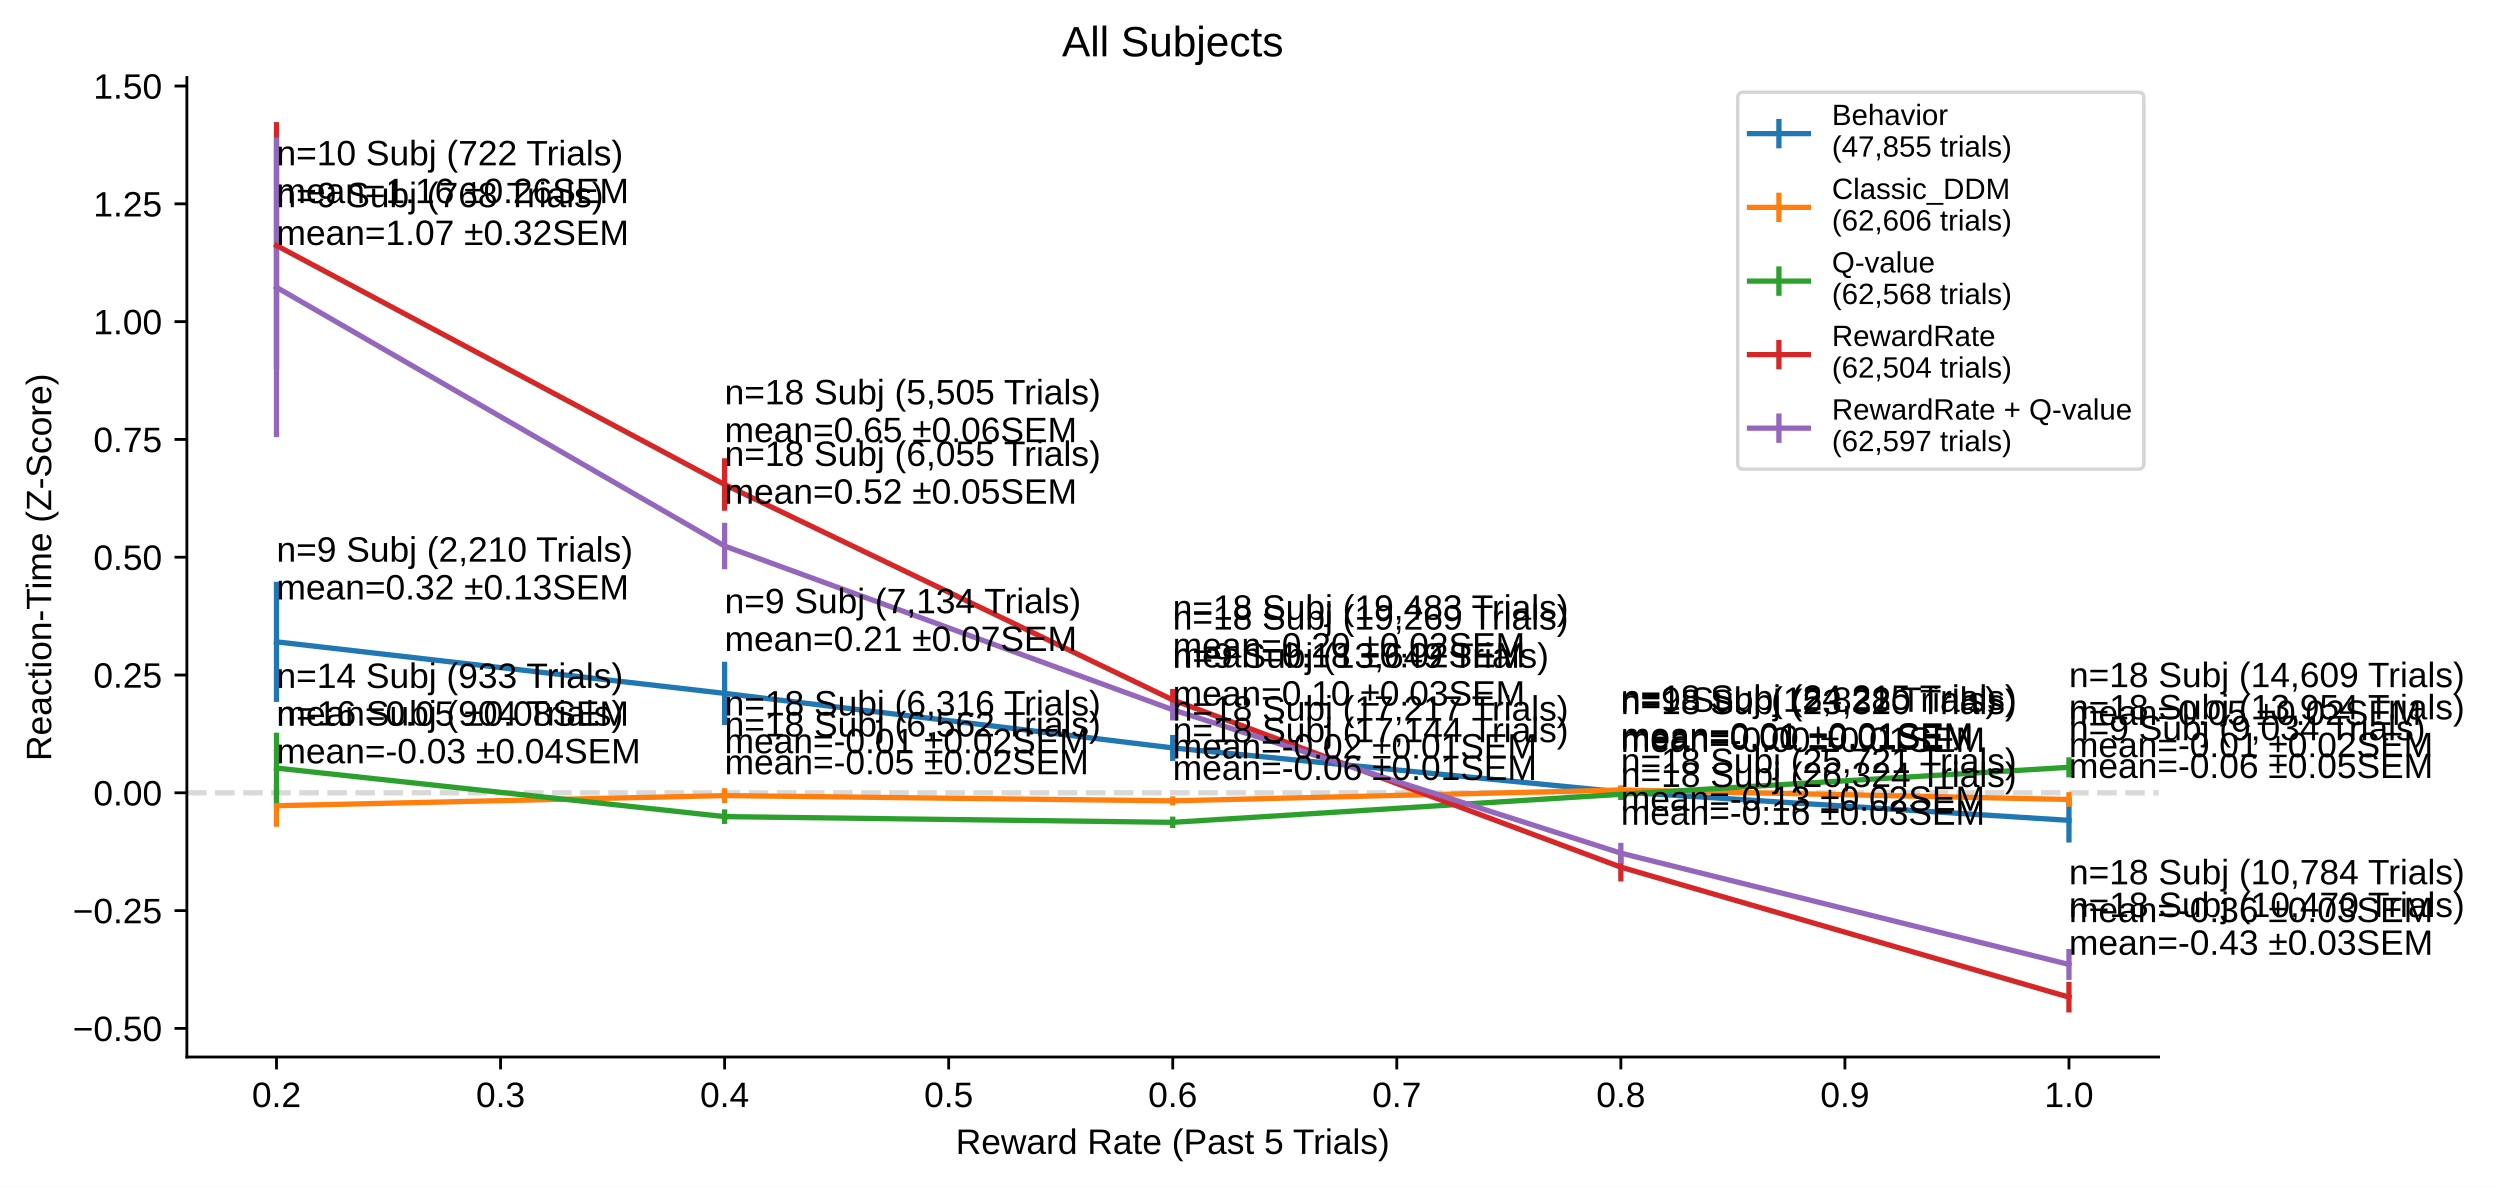
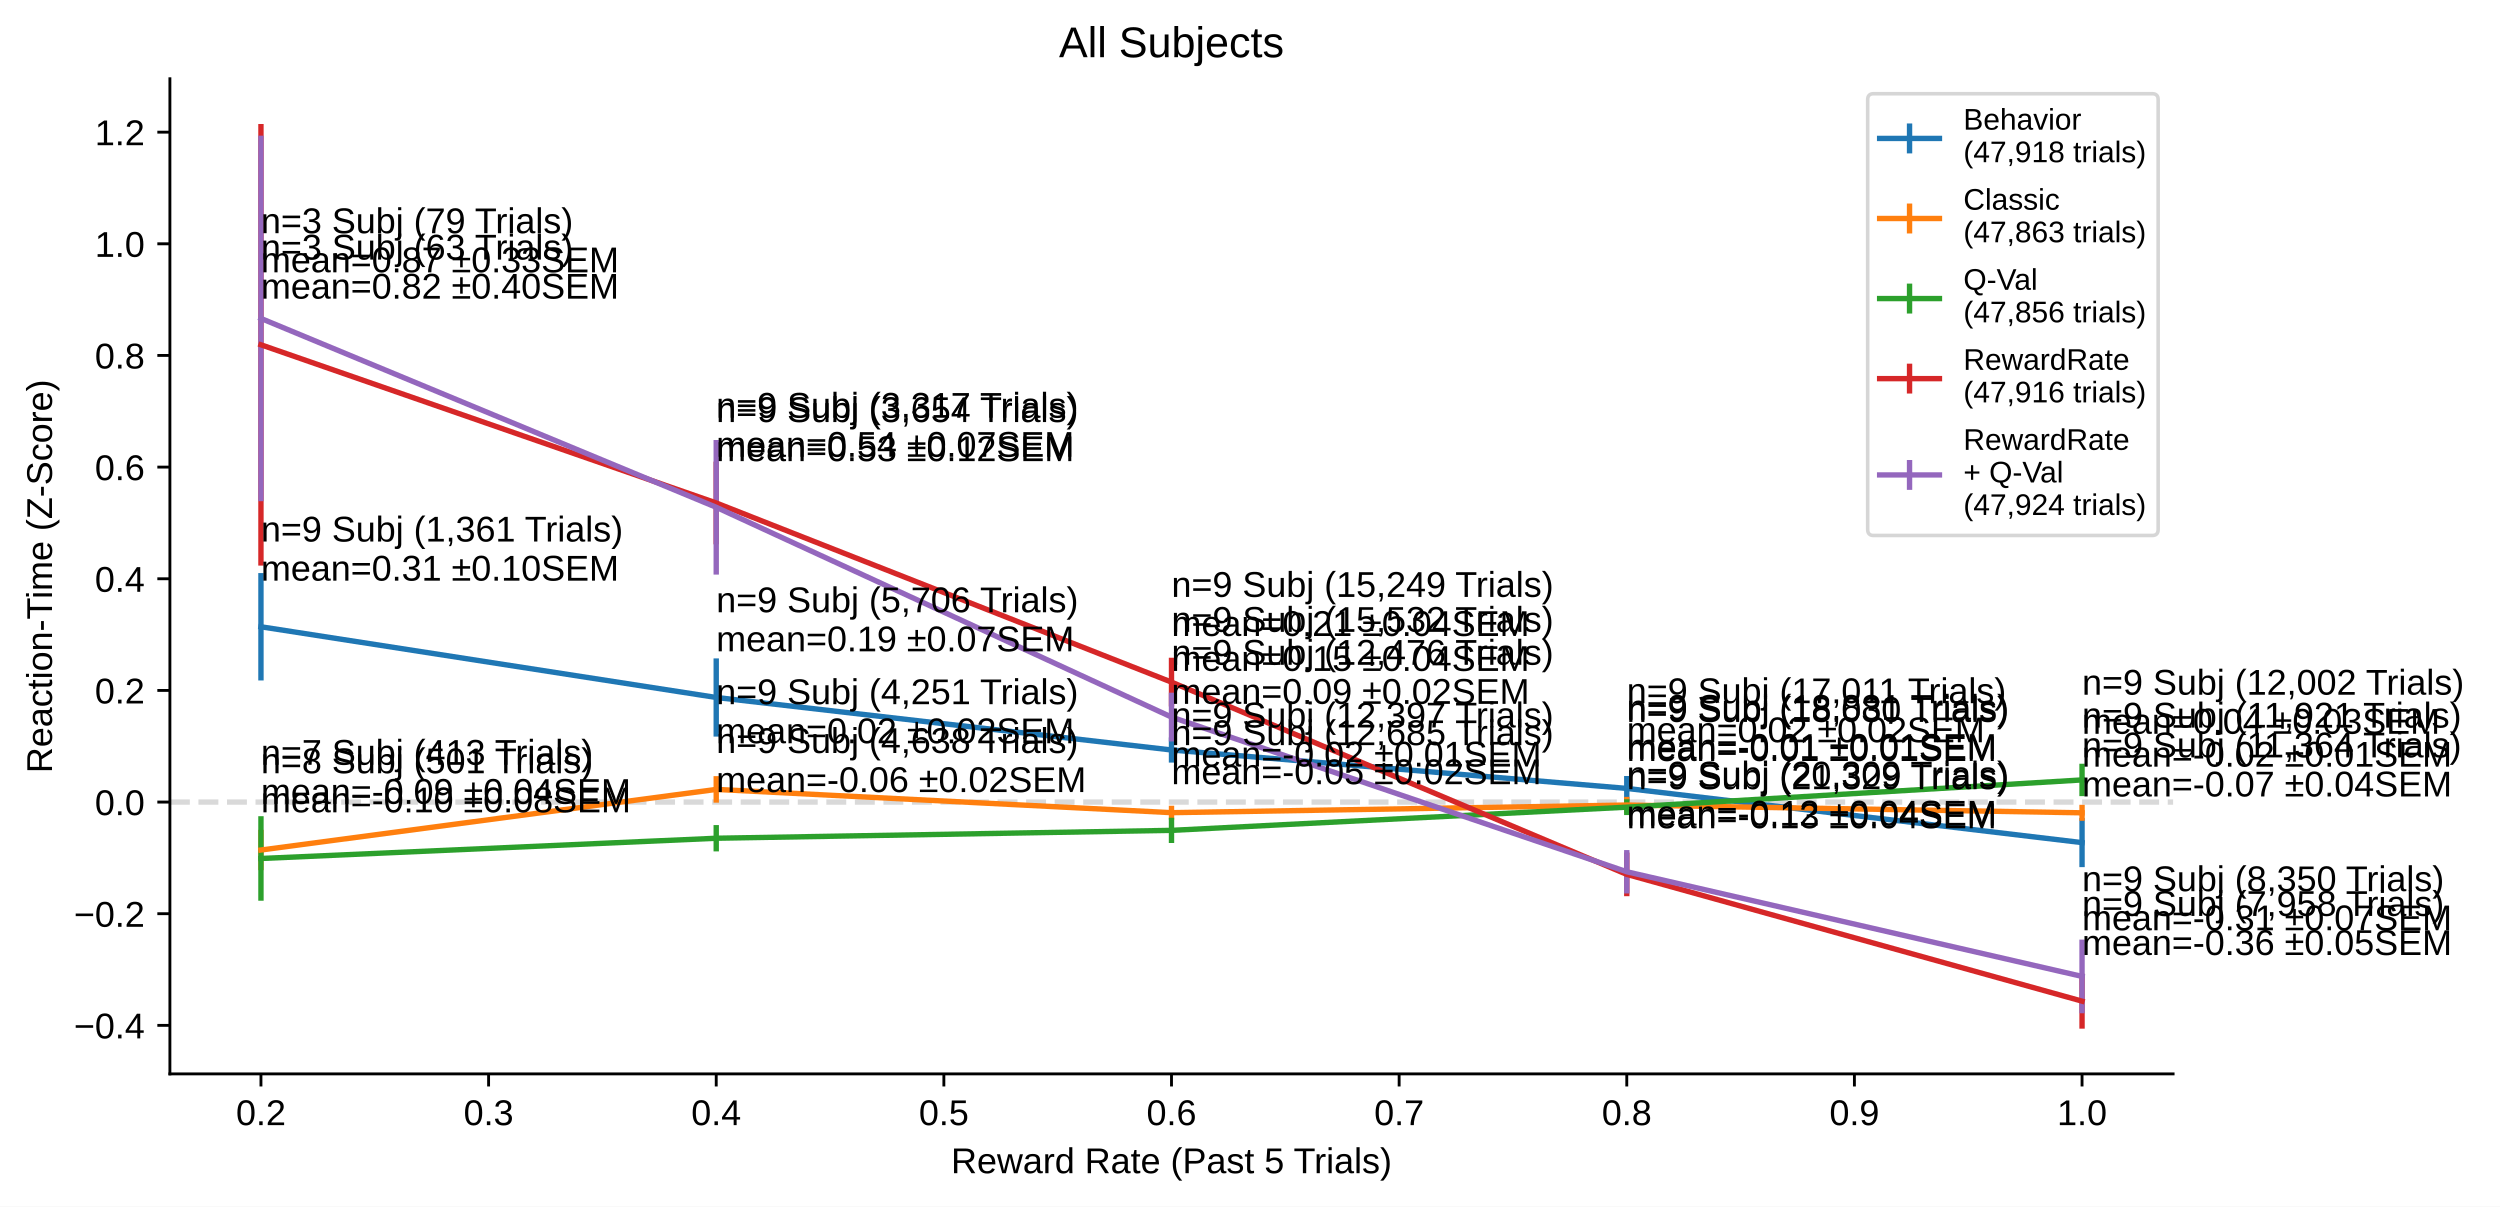
- <svg xmlns="http://www.w3.org/2000/svg" xmlns:xlink="http://www.w3.org/1999/xlink" width="707.507pt" height="335.865pt" viewBox="0 0 707.507 335.865" version="1.1">
+ <svg xmlns="http://www.w3.org/2000/svg" xmlns:xlink="http://www.w3.org/1999/xlink" width="696.384pt" height="336.106pt" viewBox="0 0 696.384 336.106" version="1.1">
  <defs>
    <style type="text/css">*{stroke-linejoin: round; stroke-linecap: butt}</style>
  </defs>
  <g id="figure_1">
    <g id="patch_1">
-       <path d="M 0 335.865  L 707.507 335.865  L 707.507 0  L 0 0  z " style="fill: #ffffff" />
+       <path d="M 0 336.106  L 696.384 336.106  L 696.384 0  L 0 0  z " style="fill: #ffffff" />
    </g>
    <g id="axes_1">
      <g id="patch_2">
-         <path d="M 52.886 299.136  L 610.886 299.136  L 610.886 21.936  L 52.886 21.936  z " style="fill: #ffffff" />
+         <path d="M 47.326 299.136  L 605.326 299.136  L 605.326 21.936  L 47.326 21.936  z " style="fill: #ffffff" />
      </g>
      <g id="line2d_1">
-         <path d="M 52.886 224.368  L 610.886 224.368  " clip-path="url(#pc9596c0c4a)" style="fill: none; stroke-dasharray: 5.55,2.4; stroke-dashoffset: 0; stroke: #808080; stroke-opacity: 0.3; stroke-width: 1.5" />
+         <path d="M 47.326 223.417  L 605.326 223.417  " clip-path="url(#pfc549bcefc)" style="fill: none; stroke-dasharray: 5.55,2.4; stroke-dashoffset: 0; stroke: #808080; stroke-opacity: 0.3; stroke-width: 1.5" />
      </g>
      <g id="matplotlib.axis_1">
        <g id="xtick_1">
          <g id="line2d_2">
            <defs>
-               <path id="mffe80bca9a" d="M 0 0  L 0 3.5  " style="stroke: #000000; stroke-width: 0.8" />
+               <path id="m8d2a03df58" d="M 0 0  L 0 3.5  " style="stroke: #000000; stroke-width: 0.8" />
            </defs>
            <g>
-               <use xlink:href="#mffe80bca9a" x="78.25" y="299.136" style="stroke: #000000; stroke-width: 0.8" />
+               <use xlink:href="#m8d2a03df58" x="72.689" y="299.136" style="stroke: #000000; stroke-width: 0.8" />
            </g>
          </g>
          <g id="text_1">
-             <text style="font: 10px 'Arial', sans-serif; text-anchor: middle" x="78.25" y="313.293" transform="rotate(-0 78.24957 313.2934)">0.2</text>
+             <text style="font-size: 10px; font-family: 'Arial', sans-serif; text-anchor: middle" x="72.689" y="313.417" transform="rotate(-0 72.68922 313.4166)">0.2</text>
          </g>
        </g>
        <g id="xtick_2">
          <g id="line2d_3">
            <g>
-               <use xlink:href="#mffe80bca9a" x="141.659" y="299.136" style="stroke: #000000; stroke-width: 0.8" />
+               <use xlink:href="#m8d2a03df58" x="136.098" y="299.136" style="stroke: #000000; stroke-width: 0.8" />
            </g>
          </g>
          <g id="text_2">
-             <text style="font: 10px 'Arial', sans-serif; text-anchor: middle" x="141.659" y="313.293" transform="rotate(-0 141.6587 313.2934)">0.3</text>
+             <text style="font-size: 10px; font-family: 'Arial', sans-serif; text-anchor: middle" x="136.098" y="313.417" transform="rotate(-0 136.0983 313.4166)">0.3</text>
          </g>
        </g>
        <g id="xtick_3">
          <g id="line2d_4">
            <g>
-               <use xlink:href="#mffe80bca9a" x="205.068" y="299.136" style="stroke: #000000; stroke-width: 0.8" />
+               <use xlink:href="#m8d2a03df58" x="199.507" y="299.136" style="stroke: #000000; stroke-width: 0.8" />
            </g>
          </g>
          <g id="text_3">
-             <text style="font: 10px 'Arial', sans-serif; text-anchor: middle" x="205.068" y="313.293" transform="rotate(-0 205.0678 313.2934)">0.4</text>
+             <text style="font-size: 10px; font-family: 'Arial', sans-serif; text-anchor: middle" x="199.507" y="313.417" transform="rotate(-0 199.5074 313.4166)">0.4</text>
          </g>
        </g>
        <g id="xtick_4">
          <g id="line2d_5">
            <g>
-               <use xlink:href="#mffe80bca9a" x="268.477" y="299.136" style="stroke: #000000; stroke-width: 0.8" />
+               <use xlink:href="#m8d2a03df58" x="262.916" y="299.136" style="stroke: #000000; stroke-width: 0.8" />
            </g>
          </g>
          <g id="text_4">
-             <text style="font: 10px 'Arial', sans-serif; text-anchor: middle" x="268.477" y="313.293" transform="rotate(-0 268.4768 313.2934)">0.5</text>
+             <text style="font-size: 10px; font-family: 'Arial', sans-serif; text-anchor: middle" x="262.916" y="313.417" transform="rotate(-0 262.9165 313.4166)">0.5</text>
          </g>
        </g>
        <g id="xtick_5">
          <g id="line2d_6">
            <g>
-               <use xlink:href="#mffe80bca9a" x="331.886" y="299.136" style="stroke: #000000; stroke-width: 0.8" />
+               <use xlink:href="#m8d2a03df58" x="326.326" y="299.136" style="stroke: #000000; stroke-width: 0.8" />
            </g>
          </g>
          <g id="text_5">
-             <text style="font: 10px 'Arial', sans-serif; text-anchor: middle" x="331.886" y="313.293" transform="rotate(-0 331.8859 313.2934)">0.6</text>
+             <text style="font-size: 10px; font-family: 'Arial', sans-serif; text-anchor: middle" x="326.326" y="313.417" transform="rotate(-0 326.3256 313.4166)">0.6</text>
          </g>
        </g>
        <g id="xtick_6">
          <g id="line2d_7">
            <g>
-               <use xlink:href="#mffe80bca9a" x="395.295" y="299.136" style="stroke: #000000; stroke-width: 0.8" />
+               <use xlink:href="#m8d2a03df58" x="389.735" y="299.136" style="stroke: #000000; stroke-width: 0.8" />
            </g>
          </g>
          <g id="text_6">
-             <text style="font: 10px 'Arial', sans-serif; text-anchor: middle" x="395.295" y="313.293" transform="rotate(-0 395.295 313.2934)">0.7</text>
+             <text style="font-size: 10px; font-family: 'Arial', sans-serif; text-anchor: middle" x="389.735" y="313.417" transform="rotate(-0 389.7347 313.4166)">0.7</text>
          </g>
        </g>
        <g id="xtick_7">
          <g id="line2d_8">
            <g>
-               <use xlink:href="#mffe80bca9a" x="458.704" y="299.136" style="stroke: #000000; stroke-width: 0.8" />
+               <use xlink:href="#m8d2a03df58" x="453.144" y="299.136" style="stroke: #000000; stroke-width: 0.8" />
            </g>
          </g>
          <g id="text_7">
-             <text style="font: 10px 'Arial', sans-serif; text-anchor: middle" x="458.704" y="313.293" transform="rotate(-0 458.7041 313.2934)">0.8</text>
+             <text style="font-size: 10px; font-family: 'Arial', sans-serif; text-anchor: middle" x="453.144" y="313.417" transform="rotate(-0 453.1438 313.4166)">0.8</text>
          </g>
        </g>
        <g id="xtick_8">
          <g id="line2d_9">
            <g>
-               <use xlink:href="#mffe80bca9a" x="522.113" y="299.136" style="stroke: #000000; stroke-width: 0.8" />
+               <use xlink:href="#m8d2a03df58" x="516.553" y="299.136" style="stroke: #000000; stroke-width: 0.8" />
            </g>
          </g>
          <g id="text_8">
-             <text style="font: 10px 'Arial', sans-serif; text-anchor: middle" x="522.113" y="313.293" transform="rotate(-0 522.1132 313.2934)">0.9</text>
+             <text style="font-size: 10px; font-family: 'Arial', sans-serif; text-anchor: middle" x="516.553" y="313.417" transform="rotate(-0 516.5529 313.4166)">0.9</text>
          </g>
        </g>
        <g id="xtick_9">
          <g id="line2d_10">
            <g>
-               <use xlink:href="#mffe80bca9a" x="585.522" y="299.136" style="stroke: #000000; stroke-width: 0.8" />
+               <use xlink:href="#m8d2a03df58" x="579.962" y="299.136" style="stroke: #000000; stroke-width: 0.8" />
            </g>
          </g>
          <g id="text_9">
-             <text style="font: 10px 'Arial', sans-serif; text-anchor: middle" x="585.522" y="313.293" transform="rotate(-0 585.5223 313.2934)">1.0</text>
+             <text style="font-size: 10px; font-family: 'Arial', sans-serif; text-anchor: middle" x="579.962" y="313.417" transform="rotate(-0 579.962 313.4166)">1.0</text>
          </g>
        </g>
        <g id="text_10">
-           <text style="font: 10px 'Arial', sans-serif; text-anchor: middle" x="331.886" y="326.561" transform="rotate(-0 331.8859 326.5606)">Reward Rate (Past 5 Trials)</text>
+           <text style="font-size: 10px; font-family: 'Arial', sans-serif; text-anchor: middle" x="326.326" y="326.801" transform="rotate(-0 326.3256 326.8014)">Reward Rate (Past 5 Trials)</text>
        </g>
      </g>
      <g id="matplotlib.axis_2">
        <g id="ytick_1">
          <g id="line2d_11">
            <defs>
-               <path id="m59c4e0441a" d="M 0 0  L -3.5 0  " style="stroke: #000000; stroke-width: 0.8" />
+               <path id="m3ee403c3e3" d="M 0 0  L -3.5 0  " style="stroke: #000000; stroke-width: 0.8" />
            </defs>
            <g>
-               <use xlink:href="#m59c4e0441a" x="52.886" y="291.041" style="stroke: #000000; stroke-width: 0.8" />
+               <use xlink:href="#m3ee403c3e3" x="47.326" y="285.62" style="stroke: #000000; stroke-width: 0.8" />
            </g>
          </g>
          <g id="text_11">
-             <text style="font: 10px 'Arial', sans-serif; text-anchor: end" x="45.886" y="294.62" transform="rotate(-0 45.88594 294.6204)">−0.50</text>
+             <text style="font-size: 10px; font-family: 'Arial', sans-serif; text-anchor: end" x="40.326" y="289.26" transform="rotate(-0 40.32559 289.2603)">−0.4</text>
          </g>
        </g>
        <g id="ytick_2">
          <g id="line2d_12">
            <g>
-               <use xlink:href="#m59c4e0441a" x="52.886" y="257.705" style="stroke: #000000; stroke-width: 0.8" />
+               <use xlink:href="#m3ee403c3e3" x="47.326" y="254.519" style="stroke: #000000; stroke-width: 0.8" />
            </g>
          </g>
          <g id="text_12">
-             <text style="font: 10px 'Arial', sans-serif; text-anchor: end" x="45.886" y="261.284" transform="rotate(-0 45.88594 261.2838)">−0.25</text>
+             <text style="font-size: 10px; font-family: 'Arial', sans-serif; text-anchor: end" x="40.326" y="258.159" transform="rotate(-0 40.32559 258.1589)">−0.2</text>
          </g>
        </g>
        <g id="ytick_3">
          <g id="line2d_13">
            <g>
-               <use xlink:href="#m59c4e0441a" x="52.886" y="224.368" style="stroke: #000000; stroke-width: 0.8" />
+               <use xlink:href="#m3ee403c3e3" x="47.326" y="223.417" style="stroke: #000000; stroke-width: 0.8" />
            </g>
          </g>
          <g id="text_13">
-             <text style="font: 10px 'Arial', sans-serif; text-anchor: end" x="45.886" y="227.947" transform="rotate(-0 45.88594 227.9472)">0.00</text>
+             <text style="font-size: 10px; font-family: 'Arial', sans-serif; text-anchor: end" x="40.326" y="227.058" transform="rotate(-0 40.32559 227.0575)">0.0</text>
          </g>
        </g>
        <g id="ytick_4">
          <g id="line2d_14">
            <g>
-               <use xlink:href="#m59c4e0441a" x="52.886" y="191.032" style="stroke: #000000; stroke-width: 0.8" />
+               <use xlink:href="#m3ee403c3e3" x="47.326" y="192.316" style="stroke: #000000; stroke-width: 0.8" />
            </g>
          </g>
          <g id="text_14">
-             <text style="font: 10px 'Arial', sans-serif; text-anchor: end" x="45.886" y="194.611" transform="rotate(-0 45.88594 194.6106)">0.25</text>
+             <text style="font-size: 10px; font-family: 'Arial', sans-serif; text-anchor: end" x="40.326" y="195.956" transform="rotate(-0 40.32559 195.9561)">0.2</text>
          </g>
        </g>
        <g id="ytick_5">
          <g id="line2d_15">
            <g>
-               <use xlink:href="#m59c4e0441a" x="52.886" y="157.695" style="stroke: #000000; stroke-width: 0.8" />
+               <use xlink:href="#m3ee403c3e3" x="47.326" y="161.215" style="stroke: #000000; stroke-width: 0.8" />
            </g>
          </g>
          <g id="text_15">
-             <text style="font: 10px 'Arial', sans-serif; text-anchor: end" x="45.886" y="161.274" transform="rotate(-0 45.88594 161.274)">0.50</text>
+             <text style="font-size: 10px; font-family: 'Arial', sans-serif; text-anchor: end" x="40.326" y="164.855" transform="rotate(-0 40.32559 164.8547)">0.4</text>
          </g>
        </g>
        <g id="ytick_6">
          <g id="line2d_16">
            <g>
-               <use xlink:href="#m59c4e0441a" x="52.886" y="124.358" style="stroke: #000000; stroke-width: 0.8" />
+               <use xlink:href="#m3ee403c3e3" x="47.326" y="130.113" style="stroke: #000000; stroke-width: 0.8" />
            </g>
          </g>
          <g id="text_16">
-             <text style="font: 10px 'Arial', sans-serif; text-anchor: end" x="45.886" y="127.937" transform="rotate(-0 45.88594 127.9374)">0.75</text>
+             <text style="font-size: 10px; font-family: 'Arial', sans-serif; text-anchor: end" x="40.326" y="133.753" transform="rotate(-0 40.32559 133.7533)">0.6</text>
          </g>
        </g>
        <g id="ytick_7">
          <g id="line2d_17">
            <g>
-               <use xlink:href="#m59c4e0441a" x="52.886" y="91.022" style="stroke: #000000; stroke-width: 0.8" />
+               <use xlink:href="#m3ee403c3e3" x="47.326" y="99.012" style="stroke: #000000; stroke-width: 0.8" />
            </g>
          </g>
          <g id="text_17">
-             <text style="font: 10px 'Arial', sans-serif; text-anchor: end" x="45.886" y="94.601" transform="rotate(-0 45.88594 94.60075)">1.00</text>
+             <text style="font-size: 10px; font-family: 'Arial', sans-serif; text-anchor: end" x="40.326" y="102.652" transform="rotate(-0 40.32559 102.6519)">0.8</text>
          </g>
        </g>
        <g id="ytick_8">
          <g id="line2d_18">
            <g>
-               <use xlink:href="#m59c4e0441a" x="52.886" y="57.685" style="stroke: #000000; stroke-width: 0.8" />
+               <use xlink:href="#m3ee403c3e3" x="47.326" y="67.91" style="stroke: #000000; stroke-width: 0.8" />
            </g>
          </g>
          <g id="text_18">
-             <text style="font: 10px 'Arial', sans-serif; text-anchor: end" x="45.886" y="61.264" transform="rotate(-0 45.88594 61.26414)">1.25</text>
+             <text style="font-size: 10px; font-family: 'Arial', sans-serif; text-anchor: end" x="40.326" y="71.55" transform="rotate(-0 40.32559 71.55048)">1.0</text>
          </g>
        </g>
        <g id="ytick_9">
          <g id="line2d_19">
            <g>
-               <use xlink:href="#m59c4e0441a" x="52.886" y="24.349" style="stroke: #000000; stroke-width: 0.8" />
+               <use xlink:href="#m3ee403c3e3" x="47.326" y="36.809" style="stroke: #000000; stroke-width: 0.8" />
            </g>
          </g>
          <g id="text_19">
-             <text style="font: 10px 'Arial', sans-serif; text-anchor: end" x="45.886" y="27.928" transform="rotate(-0 45.88594 27.92754)">1.50</text>
+             <text style="font-size: 10px; font-family: 'Arial', sans-serif; text-anchor: end" x="40.326" y="40.449" transform="rotate(-0 40.32559 40.44907)">1.2</text>
          </g>
        </g>
        <g id="text_20">
-           <text style="font: 10px 'Arial', sans-serif; text-anchor: middle" x="14.48" y="160.536" transform="rotate(-90 14.47969 160.5356)">Reaction-Time (Z-Score)</text>
+           <text style="font-size: 10px; font-family: 'Arial', sans-serif; text-anchor: middle" x="14.48" y="160.536" transform="rotate(-90 14.48027 160.5363)">Reaction-Time (Z-Score)</text>
        </g>
      </g>
      <g id="LineCollection_1">
-         <path d="M 78.25 198.652  L 78.25 164.637  " clip-path="url(#pc9596c0c4a)" style="fill: none; stroke: #1f77b4; stroke-width: 1.5" />
-         <path d="M 205.068 205.183  L 205.068 187.277  " clip-path="url(#pc9596c0c4a)" style="fill: none; stroke: #1f77b4; stroke-width: 1.5" />
-         <path d="M 331.886 215.347  L 331.886 207.986  " clip-path="url(#pc9596c0c4a)" style="fill: none; stroke: #1f77b4; stroke-width: 1.5" />
-         <path d="M 458.704 225.858  L 458.704 222.397  " clip-path="url(#pc9596c0c4a)" style="fill: none; stroke: #1f77b4; stroke-width: 1.5" />
-         <path d="M 585.522 238.444  L 585.522 225.896  " clip-path="url(#pc9596c0c4a)" style="fill: none; stroke: #1f77b4; stroke-width: 1.5" />
+         <path d="M 72.689 189.551  L 72.689 159.634  " clip-path="url(#pfc549bcefc)" style="fill: none; stroke: #1f77b4; stroke-width: 1.5" />
+         <path d="M 199.507 205.179  L 199.507 183.393  " clip-path="url(#pfc549bcefc)" style="fill: none; stroke: #1f77b4; stroke-width: 1.5" />
+         <path d="M 326.326 212.43  L 326.326 205.398  " clip-path="url(#pfc549bcefc)" style="fill: none; stroke: #1f77b4; stroke-width: 1.5" />
+         <path d="M 453.144 223.071  L 453.144 216.162  " clip-path="url(#pfc549bcefc)" style="fill: none; stroke: #1f77b4; stroke-width: 1.5" />
+         <path d="M 579.962 241.546  L 579.962 227.885  " clip-path="url(#pfc549bcefc)" style="fill: none; stroke: #1f77b4; stroke-width: 1.5" />
      </g>
      <g id="LineCollection_2">
-         <path d="M 78.25 233.978  L 78.25 222.057  " clip-path="url(#pc9596c0c4a)" style="fill: none; stroke: #ff7f0e; stroke-width: 1.5" />
-         <path d="M 205.068 227.246  L 205.068 223.067  " clip-path="url(#pc9596c0c4a)" style="fill: none; stroke: #ff7f0e; stroke-width: 1.5" />
-         <path d="M 331.886 227.918  L 331.886 225.362  " clip-path="url(#pc9596c0c4a)" style="fill: none; stroke: #ff7f0e; stroke-width: 1.5" />
-         <path d="M 458.704 224.855  L 458.704 222.276  " clip-path="url(#pc9596c0c4a)" style="fill: none; stroke: #ff7f0e; stroke-width: 1.5" />
-         <path d="M 585.522 228.334  L 585.522 224.185  " clip-path="url(#pc9596c0c4a)" style="fill: none; stroke: #ff7f0e; stroke-width: 1.5" />
+         <path d="M 72.689 242.403  L 72.689 231.141  " clip-path="url(#pfc549bcefc)" style="fill: none; stroke: #ff7f0e; stroke-width: 1.5" />
+         <path d="M 199.507 223.586  L 199.507 216.2  " clip-path="url(#pfc549bcefc)" style="fill: none; stroke: #ff7f0e; stroke-width: 1.5" />
+         <path d="M 326.326 228.313  L 326.326 224.435  " clip-path="url(#pfc549bcefc)" style="fill: none; stroke: #ff7f0e; stroke-width: 1.5" />
+         <path d="M 453.144 226.517  L 453.144 221.977  " clip-path="url(#pfc549bcefc)" style="fill: none; stroke: #ff7f0e; stroke-width: 1.5" />
+         <path d="M 579.962 228.634  L 579.962 224.187  " clip-path="url(#pfc549bcefc)" style="fill: none; stroke: #ff7f0e; stroke-width: 1.5" />
      </g>
      <g id="LineCollection_3">
-         <path d="M 78.25 227.407  L 78.25 207.342  " clip-path="url(#pc9596c0c4a)" style="fill: none; stroke: #2ca02c; stroke-width: 1.5" />
-         <path d="M 205.068 233.177  L 205.068 229.039  " clip-path="url(#pc9596c0c4a)" style="fill: none; stroke: #2ca02c; stroke-width: 1.5" />
-         <path d="M 331.886 234.35  L 331.886 231.099  " clip-path="url(#pc9596c0c4a)" style="fill: none; stroke: #2ca02c; stroke-width: 1.5" />
-         <path d="M 458.704 226.408  L 458.704 223.158  " clip-path="url(#pc9596c0c4a)" style="fill: none; stroke: #2ca02c; stroke-width: 1.5" />
-         <path d="M 585.522 219.992  L 585.522 214.302  " clip-path="url(#pc9596c0c4a)" style="fill: none; stroke: #2ca02c; stroke-width: 1.5" />
+         <path d="M 72.689 250.91  L 72.689 227.359  " clip-path="url(#pfc549bcefc)" style="fill: none; stroke: #2ca02c; stroke-width: 1.5" />
+         <path d="M 199.507 237.161  L 199.507 229.83  " clip-path="url(#pfc549bcefc)" style="fill: none; stroke: #2ca02c; stroke-width: 1.5" />
+         <path d="M 326.326 234.819  L 326.326 227.776  " clip-path="url(#pfc549bcefc)" style="fill: none; stroke: #2ca02c; stroke-width: 1.5" />
+         <path d="M 453.144 227.042  L 453.144 222.632  " clip-path="url(#pfc549bcefc)" style="fill: none; stroke: #2ca02c; stroke-width: 1.5" />
+         <path d="M 579.962 221.766  L 579.962 212.735  " clip-path="url(#pfc549bcefc)" style="fill: none; stroke: #2ca02c; stroke-width: 1.5" />
      </g>
      <g id="LineCollection_4">
-         <path d="M 78.25 104.41  L 78.25 34.536  " clip-path="url(#pc9596c0c4a)" style="fill: none; stroke: #d62728; stroke-width: 1.5" />
-         <path d="M 205.068 144.542  L 205.068 129.689  " clip-path="url(#pc9596c0c4a)" style="fill: none; stroke: #d62728; stroke-width: 1.5" />
-         <path d="M 331.886 201.168  L 331.886 194.969  " clip-path="url(#pc9596c0c4a)" style="fill: none; stroke: #d62728; stroke-width: 1.5" />
-         <path d="M 458.704 249.459  L 458.704 241.357  " clip-path="url(#pc9596c0c4a)" style="fill: none; stroke: #d62728; stroke-width: 1.5" />
-         <path d="M 585.522 286.536  L 585.522 277.866  " clip-path="url(#pc9596c0c4a)" style="fill: none; stroke: #d62728; stroke-width: 1.5" />
+         <path d="M 72.689 157.552  L 72.689 34.536  " clip-path="url(#pfc549bcefc)" style="fill: none; stroke: #d62728; stroke-width: 1.5" />
+         <path d="M 199.507 151.633  L 199.507 128.575  " clip-path="url(#pfc549bcefc)" style="fill: none; stroke: #d62728; stroke-width: 1.5" />
+         <path d="M 326.326 196.795  L 326.326 183.219  " clip-path="url(#pfc549bcefc)" style="fill: none; stroke: #d62728; stroke-width: 1.5" />
+         <path d="M 453.144 249.639  L 453.144 237.489  " clip-path="url(#pfc549bcefc)" style="fill: none; stroke: #d62728; stroke-width: 1.5" />
+         <path d="M 579.962 286.536  L 579.962 271.215  " clip-path="url(#pfc549bcefc)" style="fill: none; stroke: #d62728; stroke-width: 1.5" />
      </g>
      <g id="LineCollection_5">
-         <path d="M 78.25 123.698  L 78.25 38.933  " clip-path="url(#pc9596c0c4a)" style="fill: none; stroke: #9467bd; stroke-width: 1.5" />
-         <path d="M 205.068 161.113  L 205.068 147.963  " clip-path="url(#pc9596c0c4a)" style="fill: none; stroke: #9467bd; stroke-width: 1.5" />
-         <path d="M 331.886 203.902  L 331.886 197.824  " clip-path="url(#pc9596c0c4a)" style="fill: none; stroke: #9467bd; stroke-width: 1.5" />
-         <path d="M 458.704 244.36  L 458.704 238.534  " clip-path="url(#pc9596c0c4a)" style="fill: none; stroke: #9467bd; stroke-width: 1.5" />
-         <path d="M 585.522 277.326  L 585.522 268.575  " clip-path="url(#pc9596c0c4a)" style="fill: none; stroke: #9467bd; stroke-width: 1.5" />
+         <path d="M 72.689 139.616  L 72.689 37.794  " clip-path="url(#pfc549bcefc)" style="fill: none; stroke: #9467bd; stroke-width: 1.5" />
+         <path d="M 199.507 160.059  L 199.507 122.559  " clip-path="url(#pfc549bcefc)" style="fill: none; stroke: #9467bd; stroke-width: 1.5" />
+         <path d="M 326.326 206.546  L 326.326 192.938  " clip-path="url(#pfc549bcefc)" style="fill: none; stroke: #9467bd; stroke-width: 1.5" />
+         <path d="M 453.144 248.873  L 453.144 236.791  " clip-path="url(#pfc549bcefc)" style="fill: none; stroke: #9467bd; stroke-width: 1.5" />
+         <path d="M 579.962 282.246  L 579.962 261.727  " clip-path="url(#pfc549bcefc)" style="fill: none; stroke: #9467bd; stroke-width: 1.5" />
      </g>
      <g id="line2d_20">
-         <path d="M 78.25 181.644  L 205.068 196.23  L 331.886 211.666  L 458.704 224.128  L 585.522 232.17  " clip-path="url(#pc9596c0c4a)" style="fill: none; stroke: #1f77b4; stroke-width: 1.5; stroke-linecap: square" />
+         <path d="M 72.689 174.593  L 199.507 194.286  L 326.326 208.914  L 453.144 219.617  L 579.962 234.715  " clip-path="url(#pfc549bcefc)" style="fill: none; stroke: #1f77b4; stroke-width: 1.5; stroke-linecap: square" />
      </g>
      <g id="line2d_21">
-         <path d="M 78.25 228.018  L 205.068 225.156  L 331.886 226.64  L 458.704 223.566  L 585.522 226.259  " clip-path="url(#pc9596c0c4a)" style="fill: none; stroke: #ff7f0e; stroke-width: 1.5; stroke-linecap: square" />
+         <path d="M 72.689 236.772  L 199.507 219.893  L 326.326 226.374  L 453.144 224.247  L 579.962 226.411  " clip-path="url(#pfc549bcefc)" style="fill: none; stroke: #ff7f0e; stroke-width: 1.5; stroke-linecap: square" />
      </g>
      <g id="line2d_22">
-         <path d="M 78.25 217.375  L 205.068 231.108  L 331.886 232.725  L 458.704 224.783  L 585.522 217.147  " clip-path="url(#pc9596c0c4a)" style="fill: none; stroke: #2ca02c; stroke-width: 1.5; stroke-linecap: square" />
+         <path d="M 72.689 239.134  L 199.507 233.495  L 326.326 231.298  L 453.144 224.837  L 579.962 217.25  " clip-path="url(#pfc549bcefc)" style="fill: none; stroke: #2ca02c; stroke-width: 1.5; stroke-linecap: square" />
      </g>
      <g id="line2d_23">
-         <path d="M 78.25 69.473  L 205.068 137.115  L 331.886 198.068  L 458.704 245.408  L 585.522 282.201  " clip-path="url(#pc9596c0c4a)" style="fill: none; stroke: #d62728; stroke-width: 1.5; stroke-linecap: square" />
+         <path d="M 72.689 96.044  L 199.507 140.104  L 326.326 190.007  L 453.144 243.564  L 579.962 278.876  " clip-path="url(#pfc549bcefc)" style="fill: none; stroke: #d62728; stroke-width: 1.5; stroke-linecap: square" />
      </g>
      <g id="line2d_24">
-         <path d="M 78.25 81.316  L 205.068 154.538  L 331.886 200.863  L 458.704 241.447  L 585.522 272.951  " clip-path="url(#pc9596c0c4a)" style="fill: none; stroke: #9467bd; stroke-width: 1.5; stroke-linecap: square" />
+         <path d="M 72.689 88.705  L 199.507 141.309  L 326.326 199.742  L 453.144 242.832  L 579.962 271.986  " clip-path="url(#pfc549bcefc)" style="fill: none; stroke: #9467bd; stroke-width: 1.5; stroke-linecap: square" />
      </g>
      <g id="patch_3">
-         <path d="M 52.886 299.136  L 52.886 21.936  " style="fill: none; stroke: #000000; stroke-width: 0.8; stroke-linejoin: miter; stroke-linecap: square" />
+         <path d="M 47.326 299.136  L 47.326 21.936  " style="fill: none; stroke: #000000; stroke-width: 0.8; stroke-linejoin: miter; stroke-linecap: square" />
      </g>
      <g id="patch_4">
-         <path d="M 52.886 299.136  L 610.886 299.136  " style="fill: none; stroke: #000000; stroke-width: 0.8; stroke-linejoin: miter; stroke-linecap: square" />
+         <path d="M 47.326 299.136  L 605.326 299.136  " style="fill: none; stroke: #000000; stroke-width: 0.8; stroke-linejoin: miter; stroke-linecap: square" />
      </g>
      <g id="text_21">
-         <text style="font: 10px 'Arial', sans-serif" transform="translate(78.24957 158.9629)"> n=9 Subj (2,210 Trials)</text>
-         <text style="font: 10px 'Arial', sans-serif" transform="translate(78.24957 169.6569)">mean=0.32 ±0.13SEM</text>
+         <text style="font-size: 10px; font-family: 'Arial', sans-serif" transform="translate(72.68922 150.8546)"> n=9 Subj (1,361 Trials)</text>
+         <text style="font-size: 10px; font-family: 'Arial', sans-serif" transform="translate(72.68922 161.7386)">mean=0.31 ±0.10SEM</text>
      </g>
      <g id="text_22">
-         <text style="font: 10px 'Arial', sans-serif" transform="translate(205.0678 173.5486)"> n=9 Subj (7,134 Trials)</text>
-         <text style="font: 10px 'Arial', sans-serif" transform="translate(205.0678 184.2427)">mean=0.21 ±0.07SEM</text>
+         <text style="font-size: 10px; font-family: 'Arial', sans-serif" transform="translate(199.5074 170.5477)"> n=9 Subj (5,706 Trials)</text>
+         <text style="font-size: 10px; font-family: 'Arial', sans-serif" transform="translate(199.5074 181.4317)">mean=0.19 ±0.07SEM</text>
      </g>
      <g id="text_23">
-         <text style="font: 10px 'Arial', sans-serif" transform="translate(331.8859 188.9848)"> n=9 Subj (13,649 Trials)</text>
-         <text style="font: 10px 'Arial', sans-serif" transform="translate(331.8859 199.6789)">mean=0.10 ±0.03SEM</text>
+         <text style="font-size: 10px; font-family: 'Arial', sans-serif" transform="translate(326.3256 185.1759)"> n=9 Subj (12,476 Trials)</text>
+         <text style="font-size: 10px; font-family: 'Arial', sans-serif" transform="translate(326.3256 196.0599)">mean=0.09 ±0.02SEM</text>
      </g>
      <g id="text_24">
-         <text style="font: 10px 'Arial', sans-serif" transform="translate(458.7041 201.4462)"> n=9 Subj (15,828 Trials)</text>
-         <text style="font: 10px 'Arial', sans-serif" transform="translate(458.7041 212.1402)">mean=0.00 ±0.01SEM</text>
+         <text style="font-size: 10px; font-family: 'Arial', sans-serif" transform="translate(453.1438 195.8787)"> n=9 Subj (17,011 Trials)</text>
+         <text style="font-size: 10px; font-family: 'Arial', sans-serif" transform="translate(453.1438 206.7627)">mean=0.02 ±0.02SEM</text>
      </g>
      <g id="text_25">
-         <text style="font: 10px 'Arial', sans-serif" transform="translate(585.5223 209.4883)"> n=9 Subj (9,034 Trials)</text>
-         <text style="font: 10px 'Arial', sans-serif" transform="translate(585.5223 220.1824)">mean=-0.06 ±0.05SEM</text>
+         <text style="font-size: 10px; font-family: 'Arial', sans-serif" transform="translate(579.962 210.9774)"> n=9 Subj (11,364 Trials)</text>
+         <text style="font-size: 10px; font-family: 'Arial', sans-serif" transform="translate(579.962 221.8613)">mean=-0.07 ±0.04SEM</text>
      </g>
      <g id="text_26">
-         <text style="font: 10px 'Arial', sans-serif" transform="translate(78.24957 205.3362)"> n=16 Subj (904 Trials)</text>
-         <text style="font: 10px 'Arial', sans-serif" transform="translate(78.24957 216.0303)">mean=-0.03 ±0.04SEM</text>
+         <text style="font-size: 10px; font-family: 'Arial', sans-serif" transform="translate(72.68922 213.0344)"> n=7 Subj (413 Trials)</text>
+         <text style="font-size: 10px; font-family: 'Arial', sans-serif" transform="translate(72.68922 223.9183)">mean=-0.09 ±0.04SEM</text>
      </g>
      <g id="text_27">
-         <text style="font: 10px 'Arial', sans-serif" transform="translate(205.0678 202.4748)"> n=18 Subj (6,316 Trials)</text>
-         <text style="font: 10px 'Arial', sans-serif" transform="translate(205.0678 213.1689)">mean=-0.01 ±0.02SEM</text>
+         <text style="font-size: 10px; font-family: 'Arial', sans-serif" transform="translate(199.5074 196.1554)"> n=9 Subj (4,251 Trials)</text>
+         <text style="font-size: 10px; font-family: 'Arial', sans-serif" transform="translate(199.5074 207.0393)">mean=0.02 ±0.02SEM</text>
      </g>
      <g id="text_28">
-         <text style="font: 10px 'Arial', sans-serif" transform="translate(331.8859 203.9588)"> n=18 Subj (17,217 Trials)</text>
-         <text style="font: 10px 'Arial', sans-serif" transform="translate(331.8859 214.6529)">mean=-0.02 ±0.01SEM</text>
+         <text style="font-size: 10px; font-family: 'Arial', sans-serif" transform="translate(326.3256 202.636)"> n=9 Subj (12,397 Trials)</text>
+         <text style="font-size: 10px; font-family: 'Arial', sans-serif" transform="translate(326.3256 213.52)">mean=-0.02 ±0.01SEM</text>
      </g>
      <g id="text_29">
-         <text style="font: 10px 'Arial', sans-serif" transform="translate(458.7041 200.8841)"> n=18 Subj (24,215 Trials)</text>
-         <text style="font: 10px 'Arial', sans-serif" transform="translate(458.7041 211.5782)">mean=0.01 ±0.01SEM</text>
+         <text style="font-size: 10px; font-family: 'Arial', sans-serif" transform="translate(453.1438 200.5091)"> n=9 Subj (18,881 Trials)</text>
+         <text style="font-size: 10px; font-family: 'Arial', sans-serif" transform="translate(453.1438 211.393)">mean=-0.01 ±0.01SEM</text>
      </g>
      <g id="text_30">
-         <text style="font: 10px 'Arial', sans-serif" transform="translate(585.5223 203.5779)"> n=18 Subj (13,954 Trials)</text>
-         <text style="font: 10px 'Arial', sans-serif" transform="translate(585.5223 214.272)">mean=-0.01 ±0.02SEM</text>
+         <text style="font-size: 10px; font-family: 'Arial', sans-serif" transform="translate(579.962 202.6725)"> n=9 Subj (11,921 Trials)</text>
+         <text style="font-size: 10px; font-family: 'Arial', sans-serif" transform="translate(579.962 213.5565)">mean=-0.02 ±0.01SEM</text>
      </g>
      <g id="text_31">
-         <text style="font: 10px 'Arial', sans-serif" transform="translate(78.24957 194.6931)"> n=14 Subj (933 Trials)</text>
-         <text style="font: 10px 'Arial', sans-serif" transform="translate(78.24957 205.3872)">mean=0.05 ±0.08SEM</text>
+         <text style="font-size: 10px; font-family: 'Arial', sans-serif" transform="translate(72.68922 215.3962)"> n=8 Subj (501 Trials)</text>
+         <text style="font-size: 10px; font-family: 'Arial', sans-serif" transform="translate(72.68922 226.2802)">mean=-0.10 ±0.08SEM</text>
      </g>
      <g id="text_32">
-         <text style="font: 10px 'Arial', sans-serif" transform="translate(205.0678 208.4266)"> n=18 Subj (6,562 Trials)</text>
-         <text style="font: 10px 'Arial', sans-serif" transform="translate(205.0678 219.1207)">mean=-0.05 ±0.02SEM</text>
+         <text style="font-size: 10px; font-family: 'Arial', sans-serif" transform="translate(199.5074 209.7574)"> n=9 Subj (4,638 Trials)</text>
+         <text style="font-size: 10px; font-family: 'Arial', sans-serif" transform="translate(199.5074 220.6414)">mean=-0.06 ±0.02SEM</text>
      </g>
      <g id="text_33">
-         <text style="font: 10px 'Arial', sans-serif" transform="translate(331.8859 210.043)"> n=18 Subj (17,144 Trials)</text>
-         <text style="font: 10px 'Arial', sans-serif" transform="translate(331.8859 220.7371)">mean=-0.06 ±0.01SEM</text>
+         <text style="font-size: 10px; font-family: 'Arial', sans-serif" transform="translate(326.3256 207.5597)"> n=9 Subj (12,685 Trials)</text>
+         <text style="font-size: 10px; font-family: 'Arial', sans-serif" transform="translate(326.3256 218.4437)">mean=-0.05 ±0.02SEM</text>
      </g>
      <g id="text_34">
-         <text style="font: 10px 'Arial', sans-serif" transform="translate(458.7041 202.1018)"> n=18 Subj (23,320 Trials)</text>
-         <text style="font: 10px 'Arial', sans-serif" transform="translate(458.7041 212.7959)">mean=-0.00 ±0.01SEM</text>
+         <text style="font-size: 10px; font-family: 'Arial', sans-serif" transform="translate(453.1438 201.099)"> n=9 Subj (18,030 Trials)</text>
+         <text style="font-size: 10px; font-family: 'Arial', sans-serif" transform="translate(453.1438 211.983)">mean=-0.01 ±0.01SEM</text>
      </g>
      <g id="text_35">
-         <text style="font: 10px 'Arial', sans-serif" transform="translate(585.5223 194.4656)"> n=18 Subj (14,609 Trials)</text>
-         <text style="font: 10px 'Arial', sans-serif" transform="translate(585.5223 205.1596)">mean=0.05 ±0.02SEM</text>
+         <text style="font-size: 10px; font-family: 'Arial', sans-serif" transform="translate(579.962 193.5124)"> n=9 Subj (12,002 Trials)</text>
+         <text style="font-size: 10px; font-family: 'Arial', sans-serif" transform="translate(579.962 204.3964)">mean=0.04 ±0.03SEM</text>
      </g>
      <g id="text_36">
-         <text style="font: 10px 'Arial', sans-serif" transform="translate(78.24957 46.79129)"> n=10 Subj (722 Trials)</text>
-         <text style="font: 10px 'Arial', sans-serif" transform="translate(78.24957 57.48536)">mean=1.16 ±0.26SEM</text>
+         <text style="font-size: 10px; font-family: 'Arial', sans-serif" transform="translate(72.68922 72.30637)"> n=3 Subj (63 Trials)</text>
+         <text style="font-size: 10px; font-family: 'Arial', sans-serif" transform="translate(72.68922 83.19035)">mean=0.82 ±0.40SEM</text>
      </g>
      <g id="text_37">
-         <text style="font: 10px 'Arial', sans-serif" transform="translate(205.0678 114.4339)"> n=18 Subj (5,505 Trials)</text>
-         <text style="font: 10px 'Arial', sans-serif" transform="translate(205.0678 125.128)">mean=0.65 ±0.06SEM</text>
+         <text style="font-size: 10px; font-family: 'Arial', sans-serif" transform="translate(199.5074 116.3659)"> n=9 Subj (3,317 Trials)</text>
+         <text style="font-size: 10px; font-family: 'Arial', sans-serif" transform="translate(199.5074 127.2499)">mean=0.54 ±0.07SEM</text>
      </g>
      <g id="text_38">
-         <text style="font: 10px 'Arial', sans-serif" transform="translate(331.8859 175.3867)"> n=18 Subj (19,483 Trials)</text>
-         <text style="font: 10px 'Arial', sans-serif" transform="translate(331.8859 186.0808)">mean=0.20 ±0.02SEM</text>
+         <text style="font-size: 10px; font-family: 'Arial', sans-serif" transform="translate(326.3256 166.2692)"> n=9 Subj (15,249 Trials)</text>
+         <text style="font-size: 10px; font-family: 'Arial', sans-serif" transform="translate(326.3256 177.1532)">mean=0.21 ±0.04SEM</text>
      </g>
      <g id="text_39">
-         <text style="font: 10px 'Arial', sans-serif" transform="translate(458.7041 222.7263)"> n=18 Subj (26,324 Trials)</text>
-         <text style="font: 10px 'Arial', sans-serif" transform="translate(458.7041 233.4204)">mean=-0.16 ±0.03SEM</text>
+         <text style="font-size: 10px; font-family: 'Arial', sans-serif" transform="translate(453.1438 219.826)"> n=9 Subj (21,329 Trials)</text>
+         <text style="font-size: 10px; font-family: 'Arial', sans-serif" transform="translate(453.1438 230.7099)">mean=-0.13 ±0.04SEM</text>
      </g>
      <g id="text_40">
-         <text style="font: 10px 'Arial', sans-serif" transform="translate(585.5223 259.5193)"> n=18 Subj (10,470 Trials)</text>
-         <text style="font: 10px 'Arial', sans-serif" transform="translate(585.5223 270.2134)">mean=-0.43 ±0.03SEM</text>
+         <text style="font-size: 10px; font-family: 'Arial', sans-serif" transform="translate(579.962 255.1377)"> n=9 Subj (7,958 Trials)</text>
+         <text style="font-size: 10px; font-family: 'Arial', sans-serif" transform="translate(579.962 266.0217)">mean=-0.36 ±0.05SEM</text>
      </g>
      <g id="text_41">
-         <text style="font: 10px 'Arial', sans-serif" transform="translate(78.24957 58.63414)"> n=9 Subj (768 Trials)</text>
-         <text style="font: 10px 'Arial', sans-serif" transform="translate(78.24957 69.3282)">mean=1.07 ±0.32SEM</text>
+         <text style="font-size: 10px; font-family: 'Arial', sans-serif" transform="translate(72.68922 64.96674)"> n=3 Subj (79 Trials)</text>
+         <text style="font-size: 10px; font-family: 'Arial', sans-serif" transform="translate(72.68922 75.85072)">mean=0.87 ±0.33SEM</text>
      </g>
      <g id="text_42">
-         <text style="font: 10px 'Arial', sans-serif" transform="translate(205.0678 131.8565)"> n=18 Subj (6,055 Trials)</text>
-         <text style="font: 10px 'Arial', sans-serif" transform="translate(205.0678 142.5506)">mean=0.52 ±0.05SEM</text>
+         <text style="font-size: 10px; font-family: 'Arial', sans-serif" transform="translate(199.5074 117.5712)"> n=9 Subj (3,654 Trials)</text>
+         <text style="font-size: 10px; font-family: 'Arial', sans-serif" transform="translate(199.5074 128.4551)">mean=0.53 ±0.12SEM</text>
      </g>
      <g id="text_43">
-         <text style="font: 10px 'Arial', sans-serif" transform="translate(331.8859 178.1816)"> n=18 Subj (19,269 Trials)</text>
-         <text style="font: 10px 'Arial', sans-serif" transform="translate(331.8859 188.8756)">mean=0.18 ±0.02SEM</text>
+         <text style="font-size: 10px; font-family: 'Arial', sans-serif" transform="translate(326.3256 176.0042)"> n=9 Subj (15,532 Trials)</text>
+         <text style="font-size: 10px; font-family: 'Arial', sans-serif" transform="translate(326.3256 186.8882)">mean=0.15 ±0.04SEM</text>
      </g>
      <g id="text_44">
-         <text style="font: 10px 'Arial', sans-serif" transform="translate(458.7041 218.7653)"> n=18 Subj (25,721 Trials)</text>
-         <text style="font: 10px 'Arial', sans-serif" transform="translate(458.7041 229.4594)">mean=-0.13 ±0.02SEM</text>
+         <text style="font-size: 10px; font-family: 'Arial', sans-serif" transform="translate(453.1438 219.0942)"> n=9 Subj (20,309 Trials)</text>
+         <text style="font-size: 10px; font-family: 'Arial', sans-serif" transform="translate(453.1438 229.9782)">mean=-0.12 ±0.04SEM</text>
      </g>
      <g id="text_45">
-         <text style="font: 10px 'Arial', sans-serif" transform="translate(585.5223 250.2689)"> n=18 Subj (10,784 Trials)</text>
-         <text style="font: 10px 'Arial', sans-serif" transform="translate(585.5223 260.963)">mean=-0.36 ±0.03SEM</text>
+         <text style="font-size: 10px; font-family: 'Arial', sans-serif" transform="translate(579.962 248.2485)"> n=9 Subj (8,350 Trials)</text>
+         <text style="font-size: 10px; font-family: 'Arial', sans-serif" transform="translate(579.962 259.1325)">mean=-0.31 ±0.07SEM</text>
      </g>
      <g id="text_46">
-         <text style="font: 12px 'Arial', sans-serif; text-anchor: middle" x="331.886" y="15.936" transform="rotate(-0 331.8859 15.93562)">All Subjects</text>
+         <text style="font-size: 12px; font-family: 'Arial', sans-serif; text-anchor: middle" x="326.326" y="15.936" transform="rotate(-0 326.3256 15.93633)">All Subjects</text>
      </g>
      <g id="legend_1">
        <g id="patch_5">
-           <path d="M 493.443 132.766  L 605.055 132.766  Q 606.721 132.766 606.721 131.1  L 606.721 27.767  Q 606.721 26.101 605.055 26.101  L 493.443 26.101  Q 491.777 26.101 491.777 27.767  L 491.777 131.1  Q 491.777 132.766 493.443 132.766  z " style="fill: #ffffff; opacity: 0.8; stroke: #cccccc; stroke-linejoin: miter" />
+           <path d="M 521.915 149.164  L 599.495 149.164  Q 601.161 149.164 601.161 147.498  L 601.161 27.767  Q 601.161 26.101 599.495 26.101  L 521.915 26.101  Q 520.249 26.101 520.249 27.767  L 520.249 147.498  Q 520.249 149.164 521.915 149.164  z " style="fill: #ffffff; opacity: 0.8; stroke: #cccccc; stroke-linejoin: miter" />
        </g>
        <g id="LineCollection_6">
-           <path d="M 503.439 41.987  L 503.439 33.657  " style="fill: none; stroke: #1f77b4; stroke-width: 1.5" />
+           <path d="M 531.911 42.73  L 531.911 34.4  " style="fill: none; stroke: #1f77b4; stroke-width: 1.5" />
        </g>
        <g id="line2d_25">
-           <path d="M 495.109 37.822  L 511.769 37.822  " style="fill: none; stroke: #1f77b4; stroke-width: 1.5; stroke-linecap: square" />
+           <path d="M 523.581 38.565  L 540.241 38.565  " style="fill: none; stroke: #1f77b4; stroke-width: 1.5; stroke-linecap: square" />
        </g>
        <g id="line2d_26" />
        <g id="text_47">
-           <text style="font: 8.33px 'Arial', sans-serif" transform="translate(518.4334 35.39508)">Behavior</text>
-           <text style="font: 8.33px 'Arial', sans-serif" transform="translate(518.4334 44.32745)">(47,855 trials)</text>
+           <text style="font-size: 8.33px; font-family: 'Arial', sans-serif" transform="translate(546.905 36.12214)">Behavior</text>
+           <text style="font-size: 8.33px; font-family: 'Arial', sans-serif" transform="translate(546.905 45.18834)">(47,918 trials)</text>
        </g>
        <g id="LineCollection_7">
-           <path d="M 503.439 62.851  L 503.439 54.521  " style="fill: none; stroke: #ff7f0e; stroke-width: 1.5" />
+           <path d="M 531.911 65.028  L 531.911 56.698  " style="fill: none; stroke: #ff7f0e; stroke-width: 1.5" />
        </g>
        <g id="line2d_27">
-           <path d="M 495.109 58.686  L 511.769 58.686  " style="fill: none; stroke: #ff7f0e; stroke-width: 1.5; stroke-linecap: square" />
+           <path d="M 523.581 60.863  L 540.241 60.863  " style="fill: none; stroke: #ff7f0e; stroke-width: 1.5; stroke-linecap: square" />
        </g>
        <g id="line2d_28" />
        <g id="text_48">
-           <text style="font: 8.33px 'Arial', sans-serif" transform="translate(518.4334 56.30963)">Classic_DDM</text>
-           <text style="font: 8.33px 'Arial', sans-serif" transform="translate(518.4334 65.24199)">(62,606 trials)</text>
+           <text style="font-size: 8.33px; font-family: 'Arial', sans-serif" transform="translate(546.905 58.41969)">Classic</text>
+           <text style="font-size: 8.33px; font-family: 'Arial', sans-serif" transform="translate(546.905 67.48589)">(47,863 trials)</text>
        </g>
        <g id="LineCollection_8">
-           <path d="M 503.439 83.715  L 503.439 75.385  " style="fill: none; stroke: #2ca02c; stroke-width: 1.5" />
+           <path d="M 531.911 87.328  L 531.911 78.998  " style="fill: none; stroke: #2ca02c; stroke-width: 1.5" />
        </g>
        <g id="line2d_29">
-           <path d="M 495.109 79.55  L 511.769 79.55  " style="fill: none; stroke: #2ca02c; stroke-width: 1.5; stroke-linecap: square" />
+           <path d="M 523.581 83.163  L 540.241 83.163  " style="fill: none; stroke: #2ca02c; stroke-width: 1.5; stroke-linecap: square" />
        </g>
        <g id="line2d_30" />
        <g id="text_49">
-           <text style="font: 8.33px 'Arial', sans-serif" transform="translate(518.4334 77.12266)">Q-value</text>
-           <text style="font: 8.33px 'Arial', sans-serif" transform="translate(518.4334 86.05502)">(62,568 trials)</text>
+           <text style="font-size: 8.33px; font-family: 'Arial', sans-serif" transform="translate(546.905 80.72197)">Q-Val</text>
+           <text style="font-size: 8.33px; font-family: 'Arial', sans-serif" transform="translate(546.905 89.78816)">(47,856 trials)</text>
        </g>
        <g id="LineCollection_9">
-           <path d="M 503.439 104.528  L 503.439 96.198  " style="fill: none; stroke: #d62728; stroke-width: 1.5" />
+           <path d="M 531.911 109.628  L 531.911 101.298  " style="fill: none; stroke: #d62728; stroke-width: 1.5" />
        </g>
        <g id="line2d_31">
-           <path d="M 495.109 100.363  L 511.769 100.363  " style="fill: none; stroke: #d62728; stroke-width: 1.5; stroke-linecap: square" />
+           <path d="M 523.581 105.463  L 540.241 105.463  " style="fill: none; stroke: #d62728; stroke-width: 1.5; stroke-linecap: square" />
        </g>
        <g id="line2d_32" />
        <g id="text_50">
-           <text style="font: 8.33px 'Arial', sans-serif" transform="translate(518.4334 97.93568)">RewardRate</text>
-           <text style="font: 8.33px 'Arial', sans-serif" transform="translate(518.4334 106.868)">(62,504 trials)</text>
+           <text style="font-size: 8.33px; font-family: 'Arial', sans-serif" transform="translate(546.905 103.0195)">RewardRate</text>
+           <text style="font-size: 8.33px; font-family: 'Arial', sans-serif" transform="translate(546.905 112.0857)">(47,916 trials)</text>
        </g>
        <g id="LineCollection_10">
-           <path d="M 503.439 125.341  L 503.439 117.011  " style="fill: none; stroke: #9467bd; stroke-width: 1.5" />
+           <path d="M 531.911 136.461  L 531.911 128.131  " style="fill: none; stroke: #9467bd; stroke-width: 1.5" />
        </g>
        <g id="line2d_33">
-           <path d="M 495.109 121.176  L 511.769 121.176  " style="fill: none; stroke: #9467bd; stroke-width: 1.5; stroke-linecap: square" />
+           <path d="M 523.581 132.296  L 540.241 132.296  " style="fill: none; stroke: #9467bd; stroke-width: 1.5; stroke-linecap: square" />
        </g>
        <g id="line2d_34" />
        <g id="text_51">
-           <text style="font: 8.33px 'Arial', sans-serif" transform="translate(518.4334 118.7487)">RewardRate + Q-value</text>
-           <text style="font: 8.33px 'Arial', sans-serif" transform="translate(518.4334 127.6811)">(62,597 trials)</text>
+           <text style="font-size: 8.33px; font-family: 'Arial', sans-serif" transform="translate(546.905 125.3171)">RewardRate</text>
+           <text style="font-size: 8.33px; font-family: 'Arial', sans-serif" transform="translate(546.905 134.388)">+ Q-Val</text>
+           <text style="font-size: 8.33px; font-family: 'Arial', sans-serif" transform="translate(546.905 143.4542)">(47,924 trials)</text>
        </g>
      </g>
    </g>
  </g>
  <defs>
-     <clipPath id="pc9596c0c4a">
-       <rect x="52.886" y="21.936" width="558" height="277.2" />
+     <clipPath id="pfc549bcefc">
+       <rect x="47.326" y="21.936" width="558" height="277.2" />
    </clipPath>
  </defs>
</svg>
